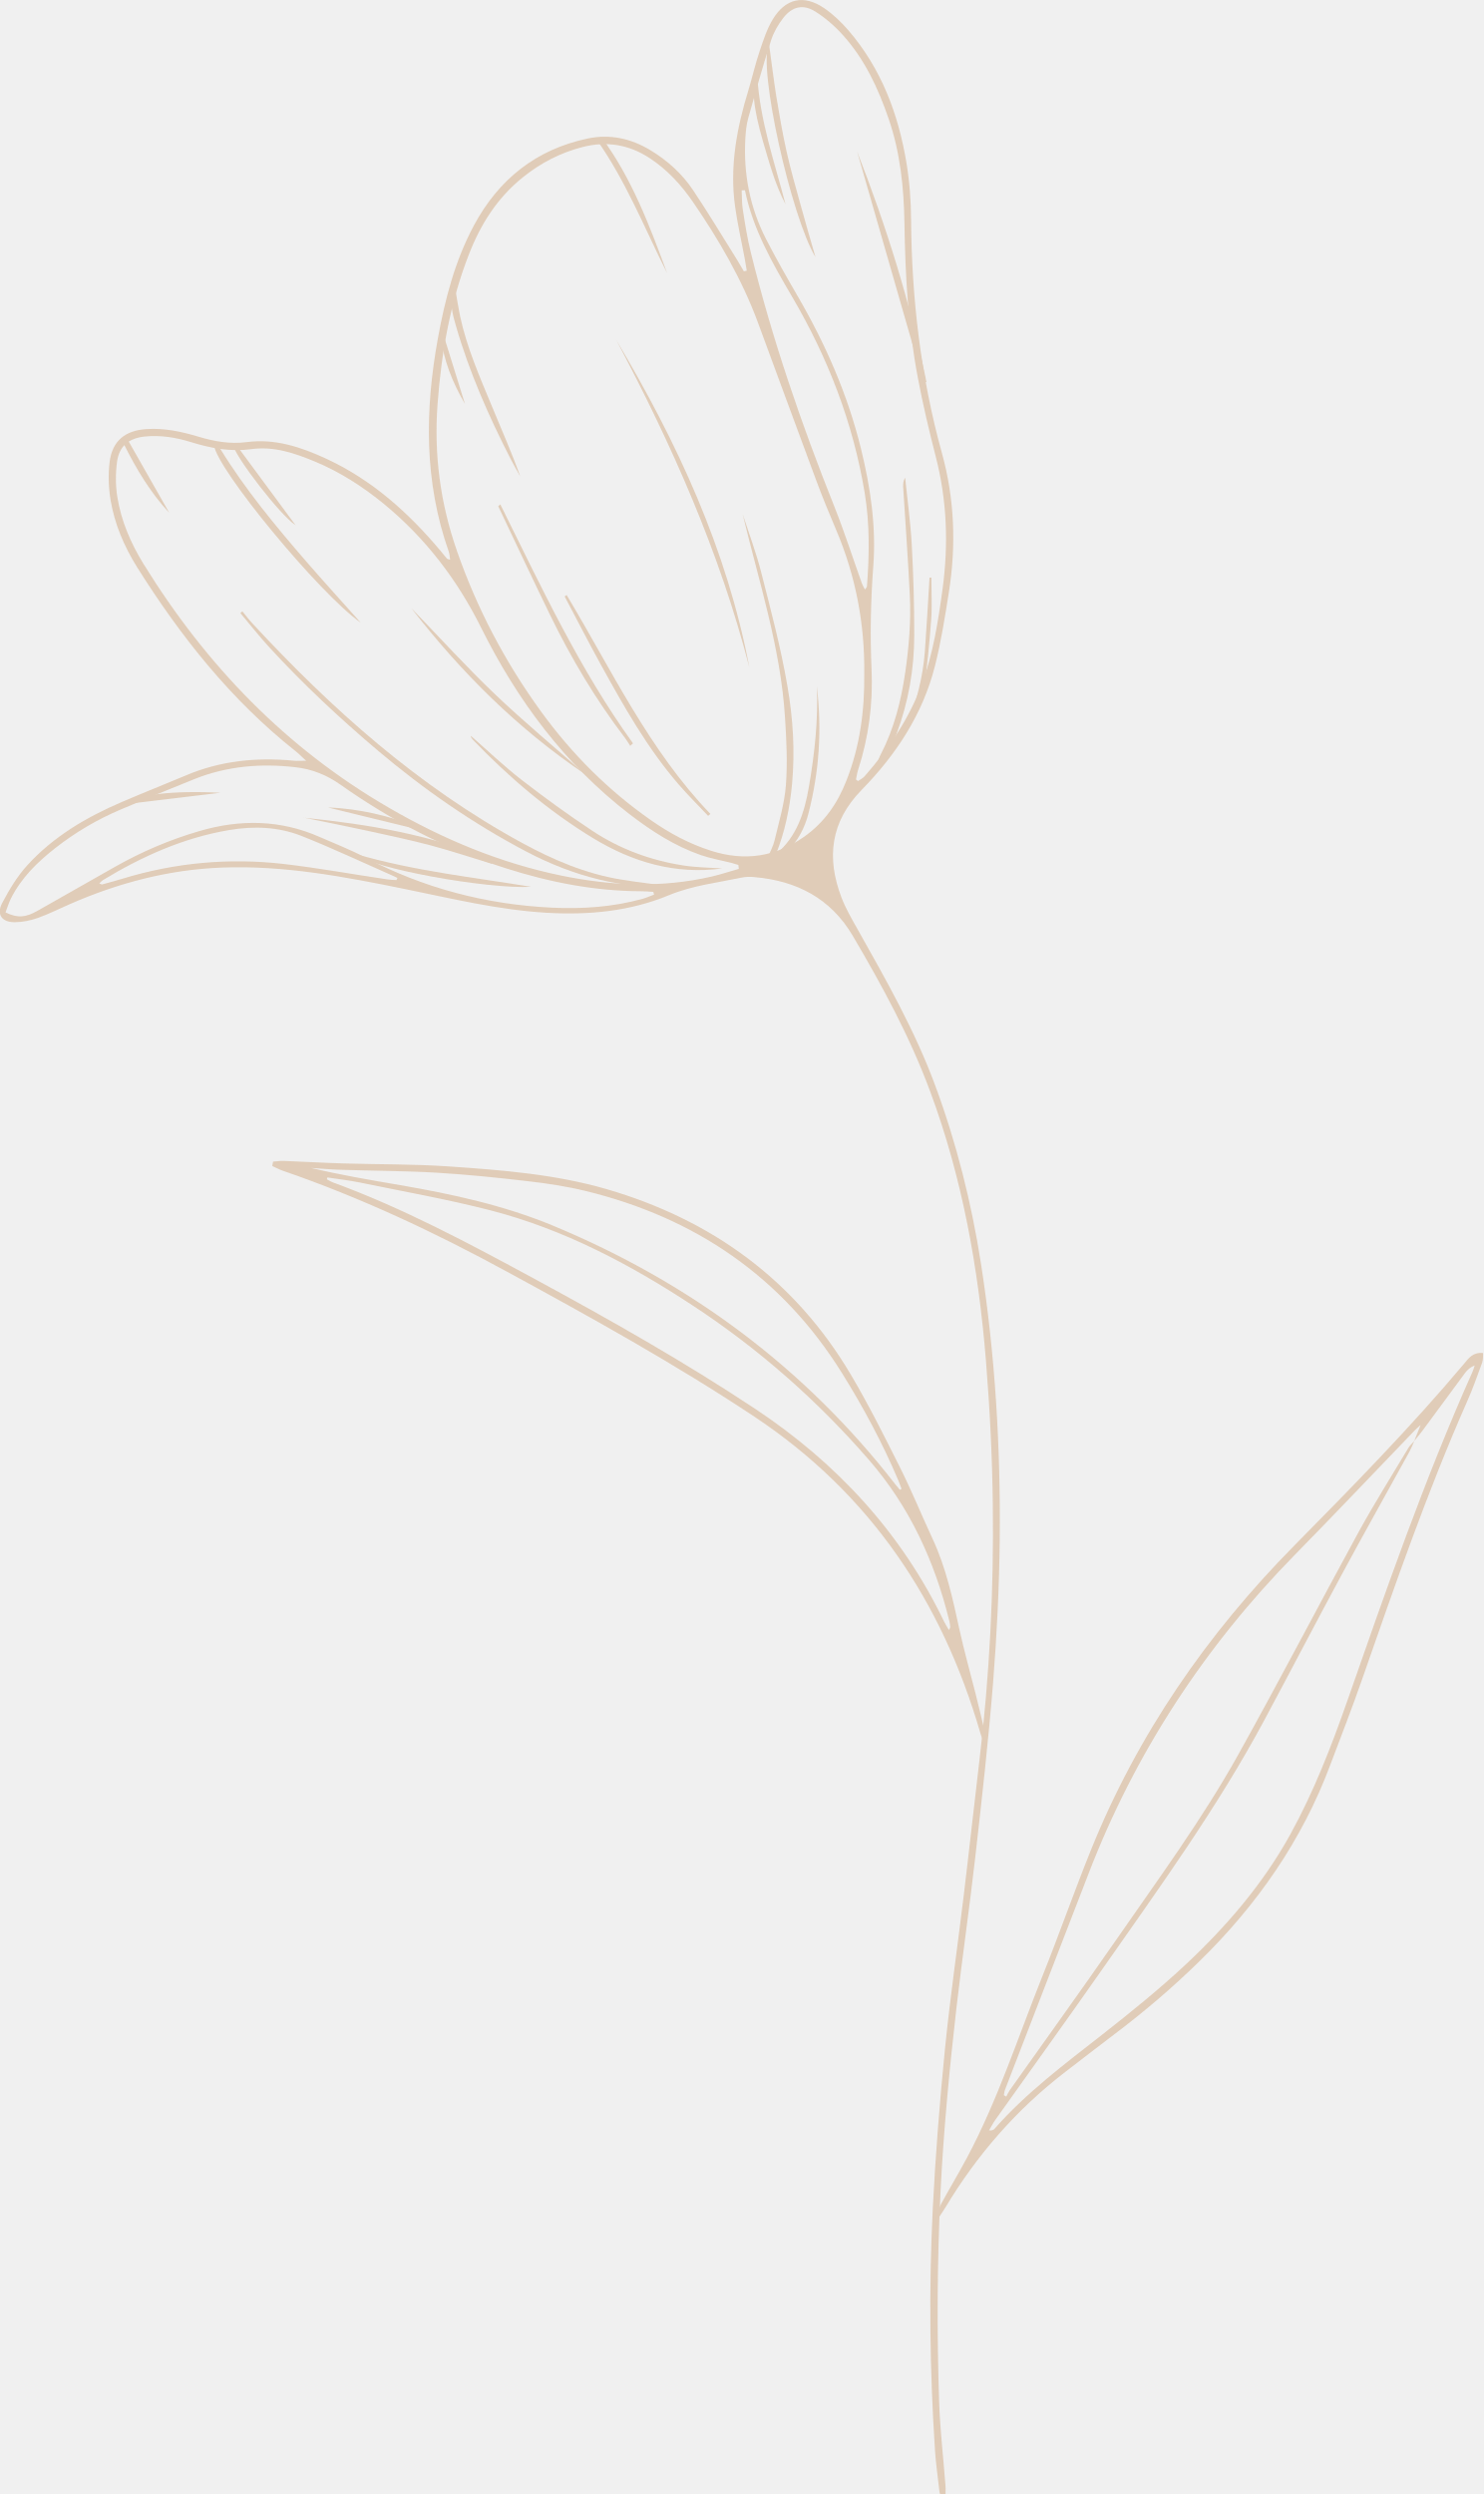
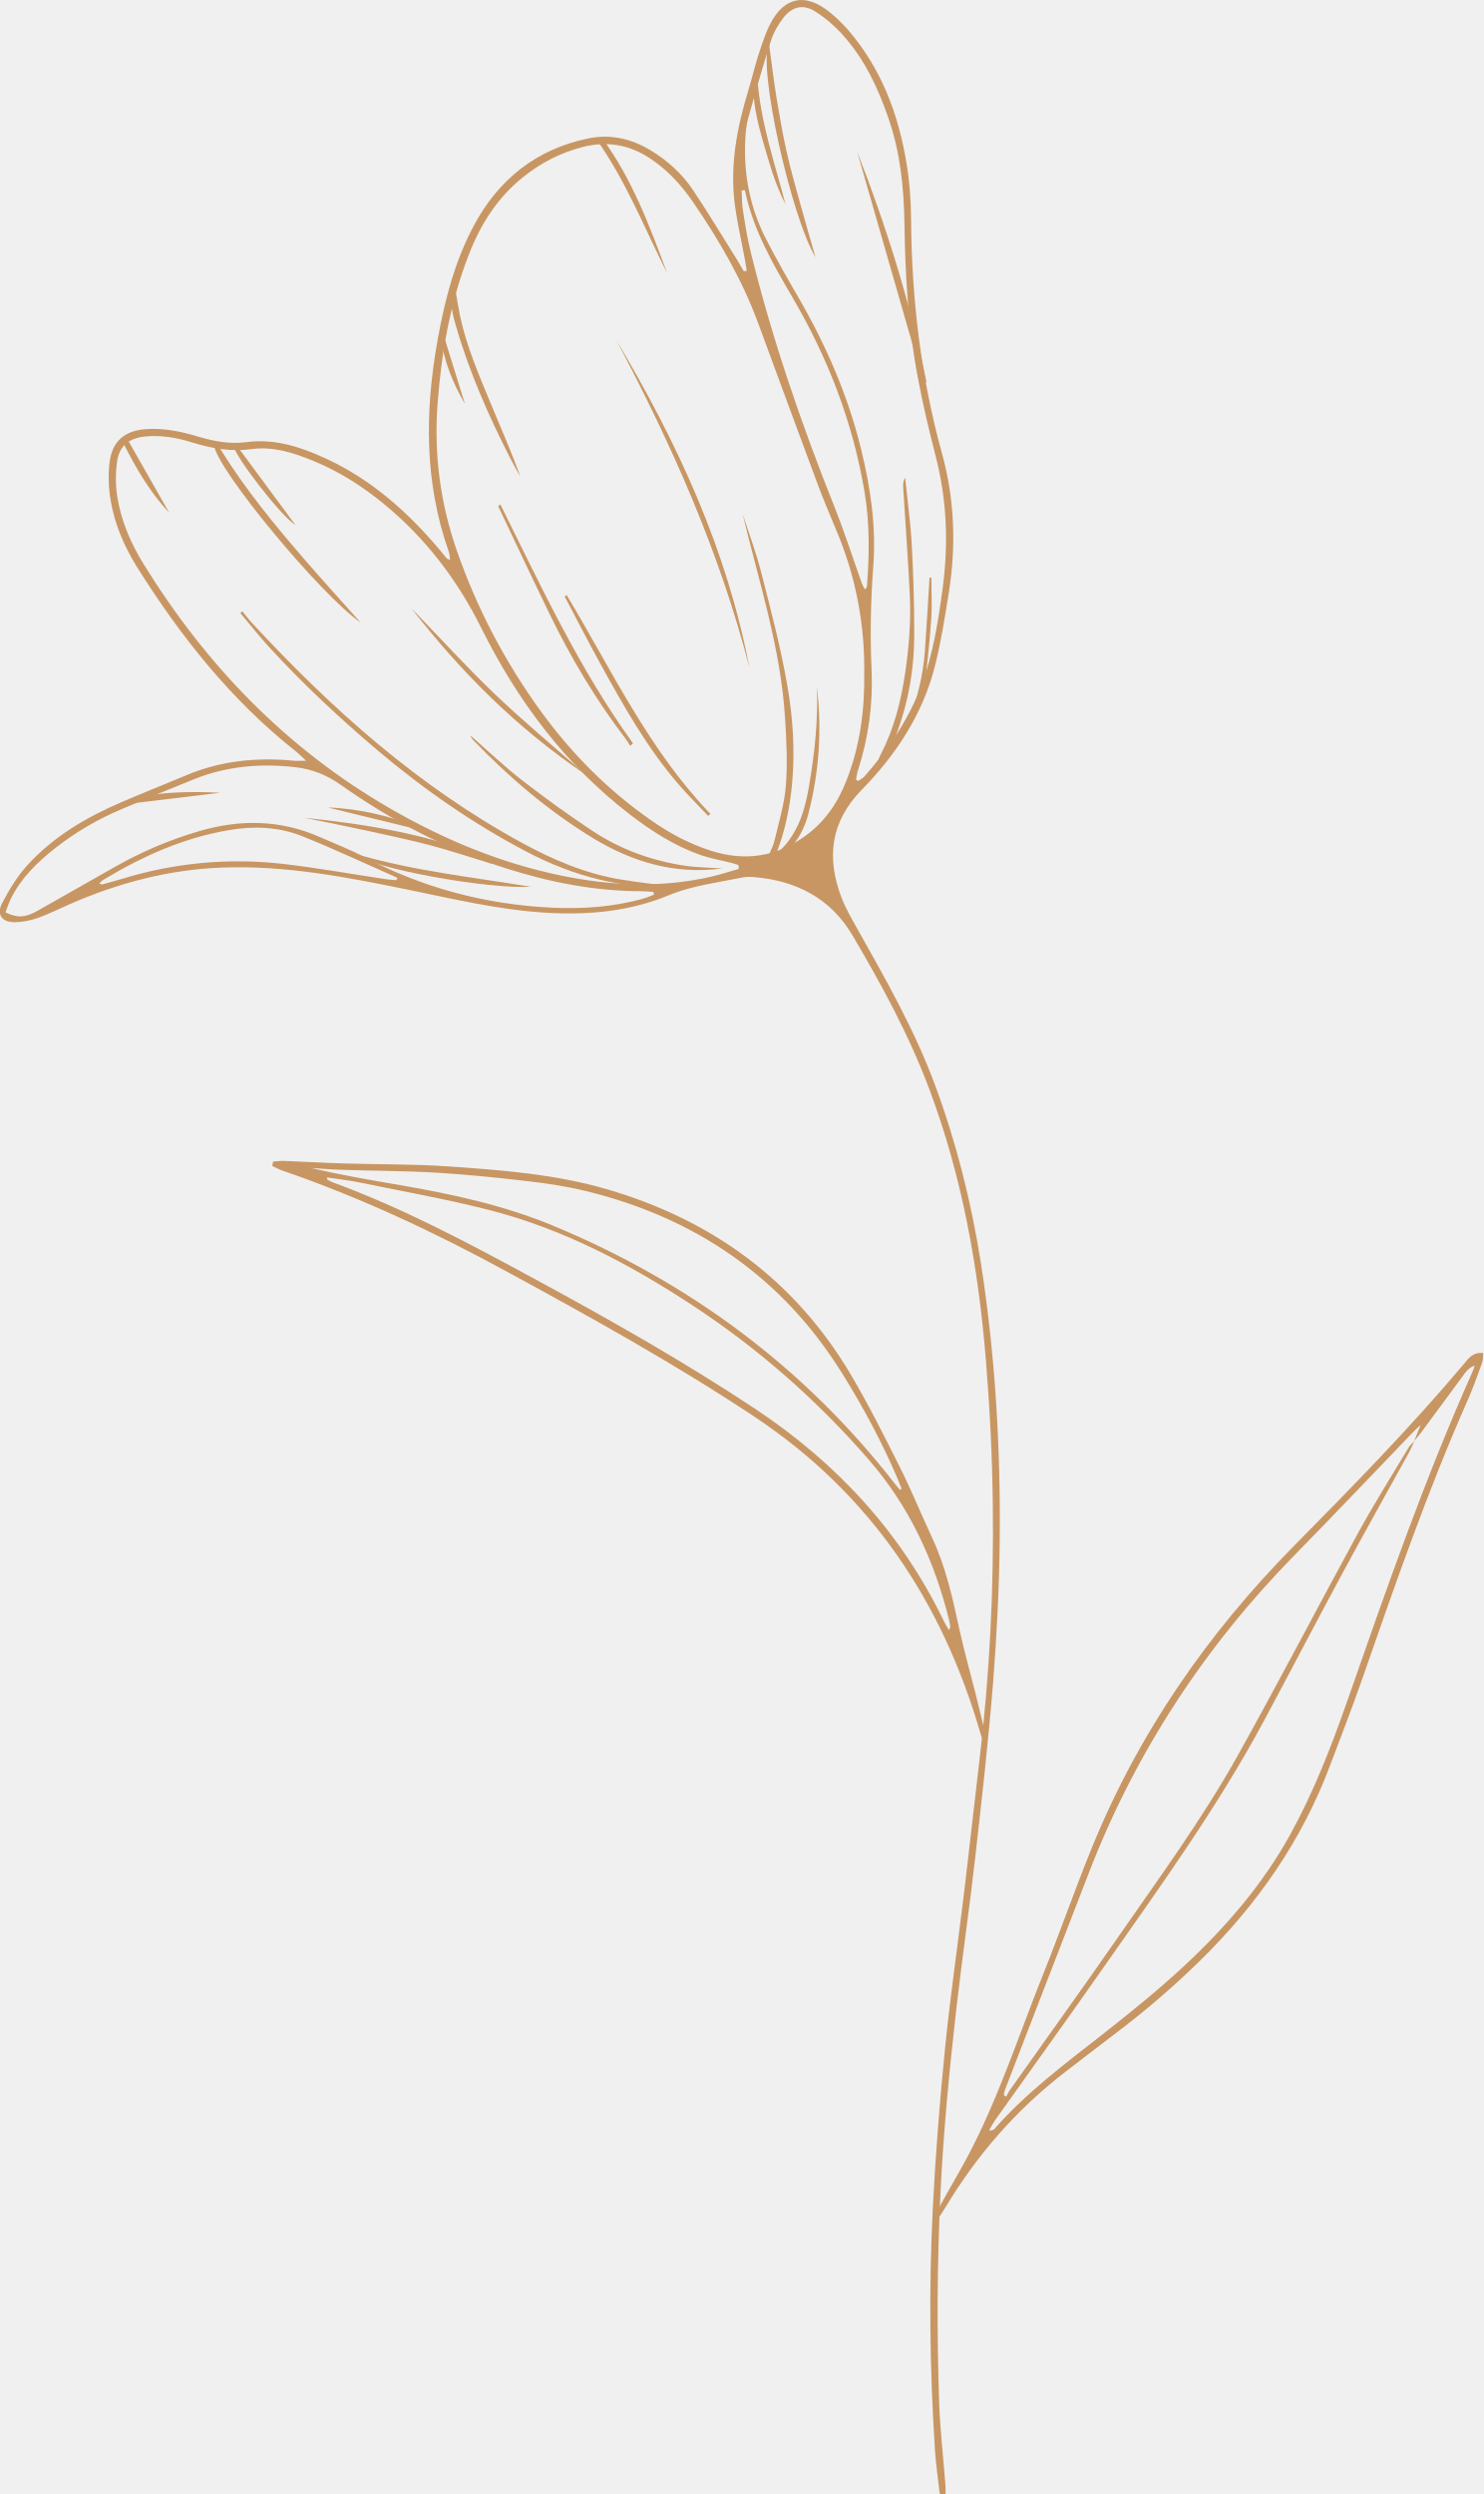
<svg xmlns="http://www.w3.org/2000/svg" width="326" height="548" fill="none" viewBox="0 0 326 548">
-   <g fill="#c89663" clip-path="url(#a)" opacity=".4">
+   <g fill="#c89663" clip-path="url(#a)">
    <path d="M205.823 486.983c.339-.908.55-1.859 1.015-2.704 1.859-3.423 3.867-6.74 5.705-10.183 6.847-12.846 11.285-26.705 16.673-40.142 3.656-9.106 6.889-18.381 10.566-27.466 10.249-25.373 25.485-47.43 44.673-66.867 12.806-12.972 25.569-25.987 37.319-39.952.993-1.183 1.923-2.62 4.226-2.366-.085.739 0 1.5-.254 2.155-1.035 2.831-2.028 5.662-3.254 8.408-8.875 20.092-16.018 40.797-23.245 61.502-2.155 6.169-4.543 12.275-6.847 18.381-6.212 16.627-16.102 30.803-28.739 43.163-5.959 5.831-12.277 11.218-18.934 16.225-3.529 2.662-7.016 5.388-10.524 8.071-10.734 8.239-19.462 18.254-26.414 29.832-.444.739-.951 1.457-1.416 2.176-.169-.085-.359-.148-.528-.233zM310.891 316.55c-.36.803-.677 1.605-1.078 2.366-4.903 8.916-9.89 17.768-14.729 26.726-5.79 10.733-11.432 21.571-17.201 32.325-10.312 19.225-23.118 36.867-35.586 54.698-7.755 11.092-15.68 22.057-23.52 33.106-.528.74-.93 1.543-1.394 2.324.655.064.972-.084 1.183-.316 6.995-7.965 15.447-14.261 23.731-20.747 6.192-4.86 12.32-9.803 18.089-15.17 9.086-8.472 17.18-17.852 23.224-28.817 5.135-9.339 8.981-19.226 12.488-29.24 8.517-24.36 16.99-48.762 27.535-72.361.211-.444.338-.93.486-1.416-.908.359-1.542.909-2.05 1.564-3.169 4.267-6.297 8.535-9.445 12.803-.571.76-1.184 1.5-1.797 2.239.402-.993.803-1.986 1.416-3.528-.761.697-1.035.908-1.268 1.162-8.769 9.106-17.476 18.296-26.33 27.318-19.906 20.282-35.163 43.564-45.391 70.1-6.107 15.824-12.256 31.648-18.364 47.494-.147.38-.169.781-.253 1.183.169.106.359.211.528.317.254-.465.465-.951.761-1.395 7.776-10.965 15.637-21.866 23.308-32.916 9.256-13.373 18.934-26.515 26.88-40.754 9.044-16.226 17.603-32.705 26.499-48.994 3.445-6.275 7.269-12.339 10.946-18.487.36-.591.909-1.056 1.353-1.563zM60.035 255.238c.825-.063 1.649-.19 2.473-.148 4.332.169 8.664.423 12.996.55 7.692.232 15.405.126 23.076.654 11.707.803 23.477 1.712 34.804 5.008 23.012 6.718 41.27 19.902 53.59 40.691 3.909 6.591 7.354 13.5 10.798 20.366 2.578 5.134 4.734 10.458 7.164 15.677 2.98 6.38 4.459 13.183 5.938 20.007 1.036 4.733 2.367 9.402 3.55 14.113.719 2.916 1.437 5.81 2.113 8.747.148.613 0 1.31-.317 2.007-.253-.718-.549-1.415-.76-2.155-8.411-28.965-24.26-52.586-49.639-69.466-17.56-11.663-35.966-21.846-54.457-31.902-15.87-8.641-32.162-16.29-49.258-22.163-.782-.275-1.5-.676-2.26-1.014.063-.317.105-.634.168-.951zm11.919 3.486c-.042.127-.085.254-.106.402.444.232.845.507 1.31.676 15.405 5.641 29.838 13.352 44.229 21.148 16.567 8.979 32.966 18.233 48.688 28.67 17.919 11.915 32.035 27.19 41.418 46.67.296.612.676 1.183 1.078 1.88.169-.38.296-.528.274-.676a7 7 0 0 0-.19-1.31c-3.233-13.162-8.769-25.162-17.708-35.451-11.327-13.036-24.175-24.339-38.608-33.825-13.884-9.127-28.486-16.839-44.673-21.001-9.467-2.429-19.124-4.119-28.718-6.105-2.303-.465-4.649-.719-6.973-1.078zm125.797 68.643c.127-.085.275-.169.402-.233-.254-.634-.486-1.289-.74-1.922-3.466-8.156-7.628-15.93-12.32-23.452-13.207-21.233-32.31-34.205-56.4-40.078-4.185-1.014-8.495-1.669-12.785-2.155-6.657-.782-13.355-1.458-20.033-1.859-6.974-.402-13.968-.402-20.942-.634-2.197-.063-4.374-.254-6.572-.401 6.509 1.542 13.08 2.662 19.632 3.781 11.41 1.965 22.716 4.416 33.451 8.853 30.007 12.444 55.344 31.141 75.335 56.874.317.402.655.803.993 1.204zM148.937 194.9c-11.792.57-22.78-2.282-33.198-7.754-11.792-6.19-22.654-13.733-32.818-22.332-8.326-7.056-16.314-14.514-23.71-22.563-2.219-2.43-4.268-5.008-6.381-7.543l.443-.38c.719.866 1.395 1.775 2.156 2.599 17.497 18.908 36.558 35.895 59.338 48.296 6.825 3.719 13.947 6.761 21.681 8.029 4.142.697 8.347 1.119 12.489 1.669zM170.555 187.695c-.508.296-.994.592-2.008 1.183.719-1.753 1.395-2.936 1.691-4.204.95-4.014 2.176-8.028 2.493-12.106.38-4.923.127-9.909-.19-14.852-.951-15.36-5.748-29.917-9.319-44.769 1.394 4.289 3.001 8.514 4.099 12.888 2.114 8.26 4.311 16.521 5.748 24.93 1.226 7.077 1.691 14.261 1.015 21.528-.508 5.346-1.564 10.48-3.551 15.444l.043-.042zM164.701 146.666c-6.53-25.374-17.074-49.036-29.289-72.023 13.419 22.522 24.365 46.079 29.289 72.023M192.806 167.666c.254-.634.444-1.289.761-1.88 2.937-5.662 4.48-11.726 5.389-18.001.824-5.619 1.289-11.281 1.014-16.965-.38-7.901-.972-15.803-1.458-23.704-.042-.719 0-1.437.422-2.177.508 4.902 1.184 9.782 1.459 14.684.359 6.655.57 13.331.549 19.986 0 7.416-1.289 14.684-3.888 21.656-.888 2.387-1.796 4.838-3.656 6.676l-.592-.296z" />
    <path d="M158.763 190.821c-10.334 1.395-19.695-1.373-28.38-6.634-9.826-5.979-18.533-13.394-26.478-21.676-.211-.233-.402-.507-.444-.845 3.698 3.232 7.269 6.655 11.158 9.676 5.05 3.909 10.227 7.669 15.553 11.197 6.064 4.015 12.805 6.508 20.011 7.627 2.832.444 5.727.465 8.601.655zM47.018 97.799s.17-.064.254-.064.19 0 .253.021c.148.085.317.17.444.296.19.19.338.423.486.634 5.452 8.852 12.066 16.838 18.85 24.676 3.867 4.458 7.86 8.832 11.981 13.459-9.086-6.36-31.866-33.994-32.247-39.044zM124.551 130.757c9.868 16.458 18.067 34.015 31.592 48.086-.169.148-.339.274-.508.422-2.176-2.324-4.458-4.563-6.55-6.993-6.868-7.965-11.982-17.092-17.033-26.24-2.726-4.944-5.304-9.993-7.945-14.979l.444-.317zM202.992 84.108c-4.86-16.923-9.742-33.867-14.602-50.79 6.445 16.48 11.707 33.297 15.236 50.621zM169.012 9.592c.549 3.909 1.014 7.817 1.627 11.684.655 3.993 1.352 7.986 2.219 11.915.866 3.867 1.944 7.67 3.001 11.472 1.056 3.867 2.197 7.733 3.381 11.853-5.326-8.831-12.743-41.769-10.228-46.945zM109.97 110.834c8.917 17.958 17.349 36.149 29.162 52.501l-.613.549c-.36-.549-.698-1.14-1.099-1.669-6.466-8.472-11.897-17.577-16.546-27.148-3.846-7.902-7.587-15.888-11.369-23.832.148-.126.317-.274.465-.401M90.507 133.736c6.065 6.275 11.94 12.74 18.237 18.761 6.297 6 13.017 11.578 19.948 17.684-15.109-10.184-27.407-22.564-38.206-36.445zM100.143 63.931c.317 1.838.592 3.698.972 5.515 1.48 6.908 4.311 13.33 6.995 19.817 2.113 5.113 4.353 10.162 6.234 15.423-.676-1.226-1.395-2.43-2.029-3.676-4.86-9.465-9.15-19.163-12.108-29.41-.719-2.45-1.395-4.985-.676-7.563.21-.042.422-.085.634-.106zM66.692 179.666c14.243 1.458 28.338 3.761 41.608 9.402-.063.254-.127.507-.19.739-4.438-1.352-8.833-2.809-13.313-4.014-4.67-1.246-9.425-2.239-14.158-3.274-4.628-1.015-9.298-1.923-13.947-2.874zM170.512 187.716c4.649-3.887 6.319-9.211 7.291-14.916 1.247-7.288 2.05-14.598 1.733-22.014 1.141 9.761.507 18.782-1.86 28.015-.803 3.126-2.261 5.852-4.522 8.176-.782.803-1.543 1.162-2.599.697zM116.732 194.857c-9.509.549-35.353-4.057-38.439-7.183 12.933 3.76 25.929 5.112 38.439 7.183M132.179 30.128c6.699 9.042 10.587 19.458 14.454 29.895-4.987-9.909-9.065-20.282-15.553-29.43zM204.704 126.912c0 3.105.19 6.232-.043 9.317-.38 5.176-.887 10.352-1.606 15.507-.507 3.507-1.838 5.979-3.55 7.585 1.902-5.219 3.339-10.522 3.762-16.057.401-5.451.697-10.902 1.035-16.352h.423zM166.455 16.902c.592 9.697 3.783 18.74 6.192 27.972-2.283-4.352-3.55-9.042-4.924-13.711-2.155-7.374-2.684-12.339-1.289-14.282zM51.815 97.608c4.374 5.937 8.77 11.853 13.144 17.789-3.487-2.281-13.165-14.979-13.672-17.45.169-.106.338-.233.528-.339M37.192 112.672c-4.184-4.479-7.227-9.634-9.932-15-.148-.296.042-.782.084-1.163.19-.063.36-.127.55-.19 3.106 5.451 6.192 10.902 9.298 16.353M27.662 176.687c2.113-2.07 10.27-3.042 20.75-2.493-6.951.845-13.777 1.669-20.75 2.493M91.818 182.244l-19.738-4.817c6.89.232 13.44 1.88 19.843 4.225-.042.211-.084.401-.106.613zM102.193 88.756c-2.705-4.67-4.712-9.529-5.283-14.832.212-.063.402-.127.613-.19 1.564 5.007 3.106 10.014 4.67 15.022" />
    <path d="M207.852 548.463c-1.352.148-1.331-.697-1.416-1.373-.317-2.873-.739-5.726-.93-8.599-1.162-17.747-1.373-35.536-.486-53.304.592-11.704 1.522-23.388 2.684-35.05 1.12-11.197 2.747-22.353 4.1-33.529 1.204-9.93 2.282-19.881 3.465-29.81 2.24-18.74 3.191-37.565 2.938-56.431-.127-10.458-.655-20.916-1.501-31.353-1.648-20.261-5.177-40.184-12.32-59.347-4.458-11.979-10.523-23.134-16.99-34.099-4.839-8.197-12.362-12.064-21.638-12.845-.888-.085-1.818-.085-2.705.105-5.368 1.12-10.862 1.733-16.018 3.867-8.601 3.57-17.645 4.394-26.838 3.866-10.587-.613-20.857-3.106-31.211-5.219-13.271-2.704-26.584-5.239-40.235-4.711-11.686.444-22.801 3.38-33.494 8.071-2.303 1.014-4.586 2.155-6.952 3-1.585.549-3.318.908-5.009.929-2.895.043-4.141-1.69-2.81-4.225 1.542-2.916 3.296-5.852 5.515-8.282 5.748-6.317 12.996-10.564 20.773-13.902 4.649-2.007 9.361-3.845 14.01-5.81 7.671-3.274 15.659-4.056 23.88-3.253.654.063 1.33 0 2.62 0-1.057-.972-1.649-1.585-2.325-2.113-14.2-11.24-25.253-25.184-34.825-40.416-2.853-4.564-4.945-9.465-5.833-14.768-.443-2.726-.55-5.599-.211-8.324.57-4.627 3.36-6.93 8.03-7.247 3.93-.275 7.734.528 11.454 1.648 3.507 1.056 6.994 1.69 10.671 1.204 6.255-.824 11.982 1.12 17.518 3.676 10.038 4.648 18.047 11.853 25.084 20.24.465.549.908 1.12 1.373 1.669.106.106.317.127.719.275-.106-.697-.127-1.289-.317-1.817-5.41-15.36-5.262-30.994-2.388-46.776 1.564-8.64 3.761-17.113 7.945-24.909 5.431-10.099 13.652-16.67 24.957-19.057 4.882-1.035 9.509-.042 13.778 2.536 3.762 2.26 6.995 5.176 9.425 8.81 3.36 5.028 6.466 10.204 9.678 15.317.507.824.972 1.669 1.479 2.514.212-.042.423-.105.634-.148-.148-.866-.295-1.753-.443-2.62-.719-3.908-1.628-7.774-2.156-11.704-1.162-8.683.423-17.07 2.959-25.332.866-2.852 1.521-5.767 2.472-8.577.803-2.388 1.585-4.838 2.874-6.972 2.789-4.627 6.804-5.514 11.263-2.514 1.987 1.352 3.783 3.084 5.368 4.901 7.206 8.388 10.988 18.36 12.763 29.135.676 4.077.993 8.26 1.015 12.401.126 17.43 2.134 34.564 6.783 51.382 2.789 10.077 3.149 20.303 1.521 30.592-.866 5.43-1.711 10.88-3.064 16.205-2.683 10.605-8.558 19.479-16.102 27.19-6.868 7.036-7.756 14.916-4.438 23.642.93 2.429 2.261 4.711 3.55 6.993 6.276 11.155 12.616 22.289 17.075 34.374 4.67 12.634 7.924 25.627 10.016 38.916 3.149 20.198 4.353 40.522 4.142 60.91-.106 10.458-.634 20.916-1.458 31.353-1.035 12.845-2.472 25.648-3.931 38.451-1.246 11.008-2.852 21.973-4.12 32.98-1.543 13.521-2.853 27.064-3.508 40.67-.74 15.338-.803 30.677-.296 45.994.211 6.127.93 12.233 1.395 18.338.063.761 0 1.543 0 2.282zm-17.899-400.53c.127-10.775-1.859-21.317-6.149-31.437-1.521-3.571-3.001-7.163-4.353-10.796-4.311-11.578-8.558-23.177-12.848-34.776-3.529-9.55-8.601-18.254-14.349-26.62-2.578-3.74-5.621-7.035-9.446-9.55-4.564-3-9.488-3.803-14.75-2.45-4.881 1.246-9.234 3.507-13.165 6.676-5.578 4.479-9.255 10.289-11.812 16.86-4.142 10.605-6.065 21.655-6.91 32.958-.825 11.07.612 21.782 4.247 32.219 4.417 12.697 10.608 24.465 18.511 35.346 6.742 9.275 14.729 17.282 24.133 23.852 4.078 2.853 8.432 5.198 13.207 6.719 7.354 2.345 14.159 1.394 20.54-3.127 4.459-3.169 7.312-7.373 9.256-12.359 2.937-7.501 3.994-15.318 3.888-23.536zm-27.577 42.93-.084-.802c-.486-.148-.972-.317-1.458-.444-2.261-.57-4.607-.972-6.805-1.732-5.769-2.008-10.84-5.282-15.658-8.98-14.243-10.965-24.661-24.993-32.607-40.944-5.261-10.585-12.256-19.733-21.385-27.233-4.628-3.803-9.636-7.014-15.173-9.317-4.437-1.838-9.023-3.402-13.925-2.726-4.607.634-8.96-.19-13.313-1.542-3.276-1.014-6.678-1.585-10.144-1.225-3.465.359-5.6 2.049-6.086 5.472-.359 2.535-.359 5.239.043 7.774.845 5.303 2.958 10.205 5.79 14.79 13.714 22.183 31.275 40.437 53.991 53.578 11.898 6.888 24.386 12.106 37.869 14.874 10.988 2.26 22.019 2.725 33.029.19 1.986-.465 3.93-1.12 5.895-1.669zm25.76-19.584c.148.105.296.211.444.338.486-.338 1.078-.613 1.458-1.057 5.262-6.021 9.721-12.528 12.531-20.092 2.536-6.824 3.635-13.944 4.607-21.106 1.31-9.761.972-19.416-1.501-29.008-1.479-5.767-2.852-11.556-3.951-17.408-2.134-11.198-2.768-22.543-2.938-33.93-.126-7.776-.908-15.466-3.465-22.903-2.303-6.718-5.262-13.077-10.059-18.402-1.775-1.985-3.867-3.802-6.128-5.218-2.642-1.627-5.029-1.056-6.952 1.416-1.142 1.457-2.135 3.169-2.705 4.943-1.818 5.662-3.424 11.388-5.03 17.113-.401 1.458-.549 3.022-.634 4.543-.422 7.732 1.015 15.106 4.544 21.993 2.176 4.247 4.543 8.409 6.952 12.55 6.149 10.584 11.031 21.698 13.947 33.634 2.071 8.451 3.339 16.966 2.684 25.712-.571 7.564-.719 15.106-.381 22.691.339 7.521-.634 14.937-2.979 22.141-.211.655-.296 1.373-.444 2.05M1.246 200.498c2.642 1.267 4.375 1.119 7.016-.381 5.664-3.211 11.306-6.422 16.948-9.613 5.917-3.359 12.109-6 18.638-7.901 8.981-2.62 17.793-2.493 26.436 1.31 3.297 1.457 6.678 2.746 9.869 4.436 12.911 6.803 26.668 10.395 41.207 11.092 6.698.317 13.355-.148 19.864-1.944.866-.232 1.69-.612 2.535-.929-.063-.19-.105-.402-.169-.592-.866-.063-1.733-.148-2.599-.148-10.207-.021-20.075-1.943-29.775-5.028-13.101-4.162-25.146-10.458-36.346-18.359-3.043-2.155-6.319-3.465-9.975-3.867-7.543-.866-14.96-.253-22.082 2.578a774 774 0 0 0-16.272 6.718 63.4 63.4 0 0 0-14.411 8.493c-3.931 3.085-7.481 6.55-9.742 11.092-.465.93-.761 1.944-1.184 3.043zM163.73 41.79c-.233 0-.465.02-.719.042.085 1.416.022 2.852.254 4.246.486 3.106.972 6.254 1.733 9.296 4.712 19.12 11.094 37.692 18.406 55.988 2.197 5.514 4.015 11.197 6.022 16.796.148.422.402.824.676 1.373.275-.38.444-.528.444-.676.528-6.845.634-13.669-.486-20.493-2.536-15.423-8.072-29.705-15.954-43.142-4.332-7.395-8.622-14.831-10.376-23.41zM21.85 194.138c.317.106.507.233.634.19 1.48-.401 2.958-.802 4.417-1.246 11.622-3.55 23.498-4.627 35.543-3.233 7.608.888 15.13 2.261 22.717 3.381.655.105 1.31.105 1.965.148.085-.148.17-.317.233-.465a8 8 0 0 0-.74-.359c-6.762-2.979-13.44-6.127-20.287-8.853-5.113-2.028-10.523-2.239-15.975-1.31-10.038 1.691-19.103 5.768-27.725 10.987-.275.169-.507.443-.803.739z" />
  </g>
  <defs>
    <clipPath id="a">
      <path fill="#fff" d="M0 0h326v548H0z" />
    </clipPath>
  </defs>
</svg>
